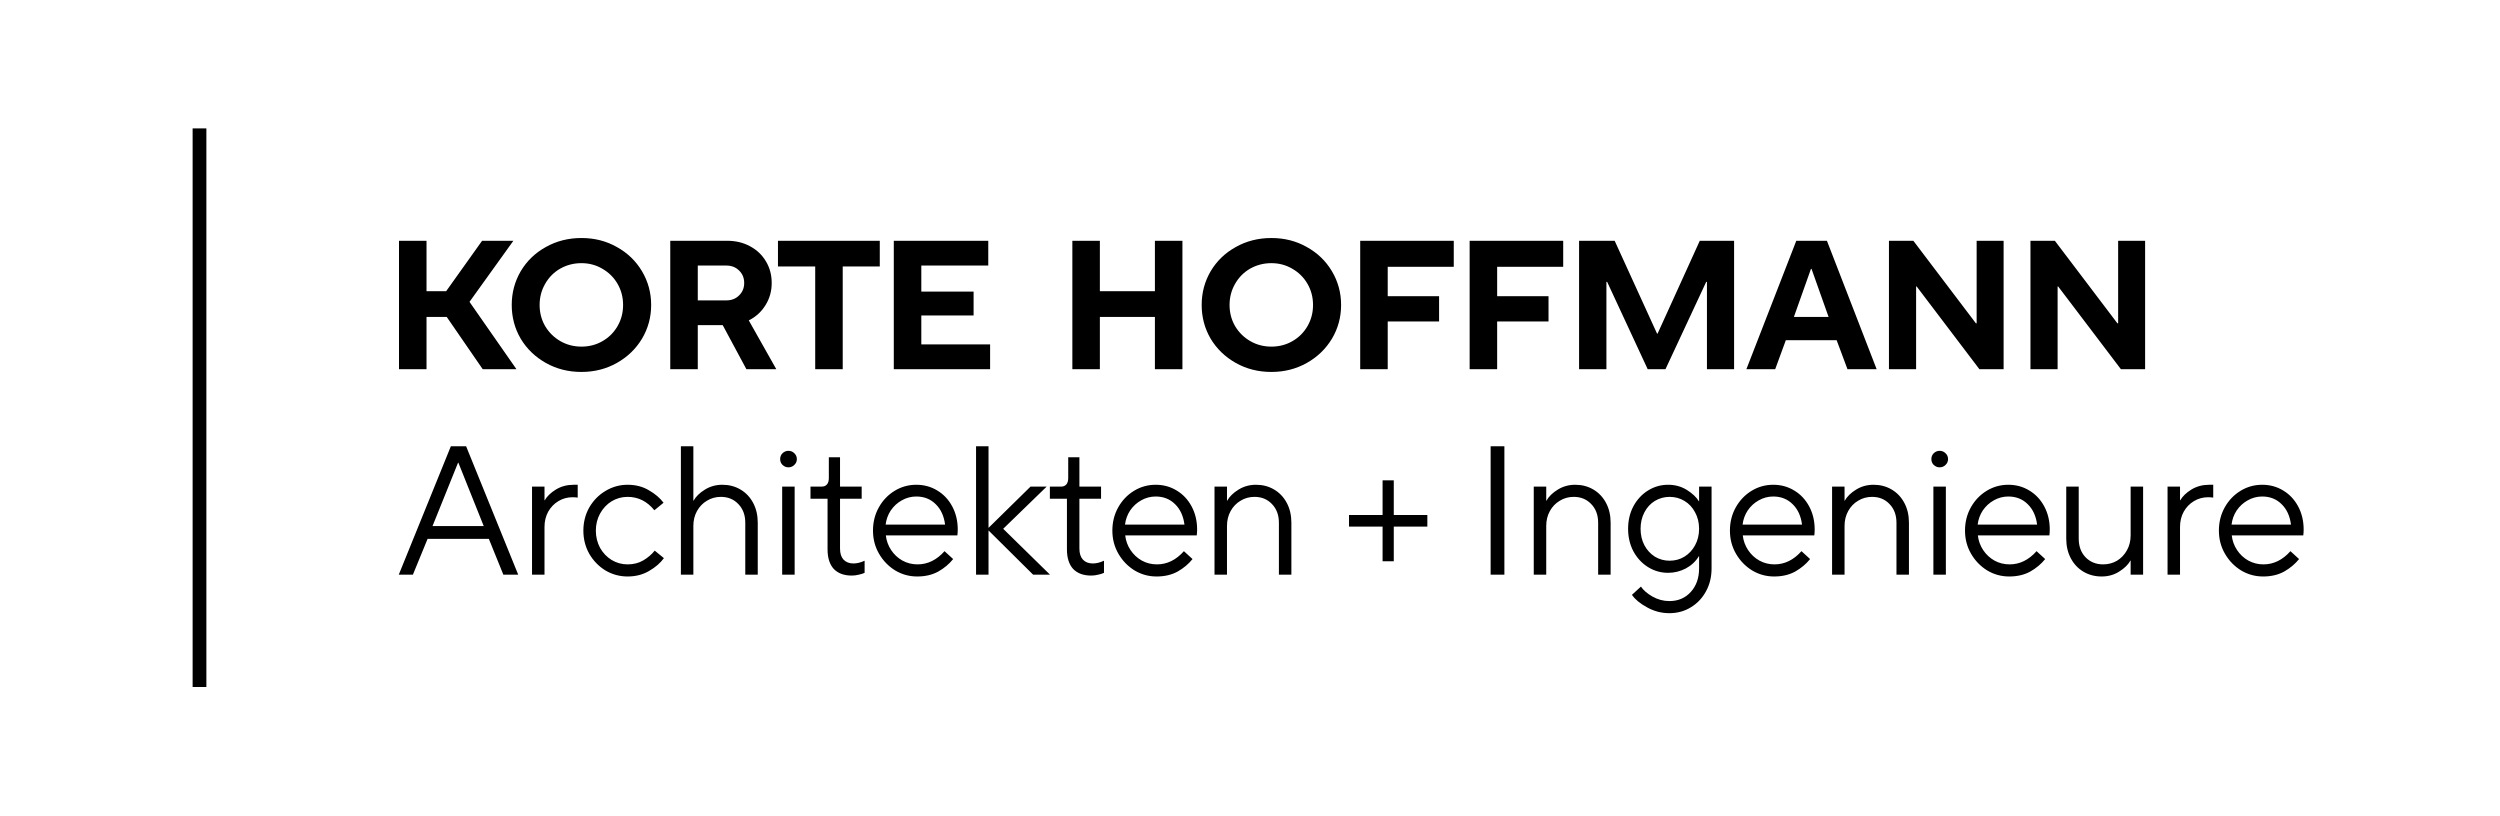
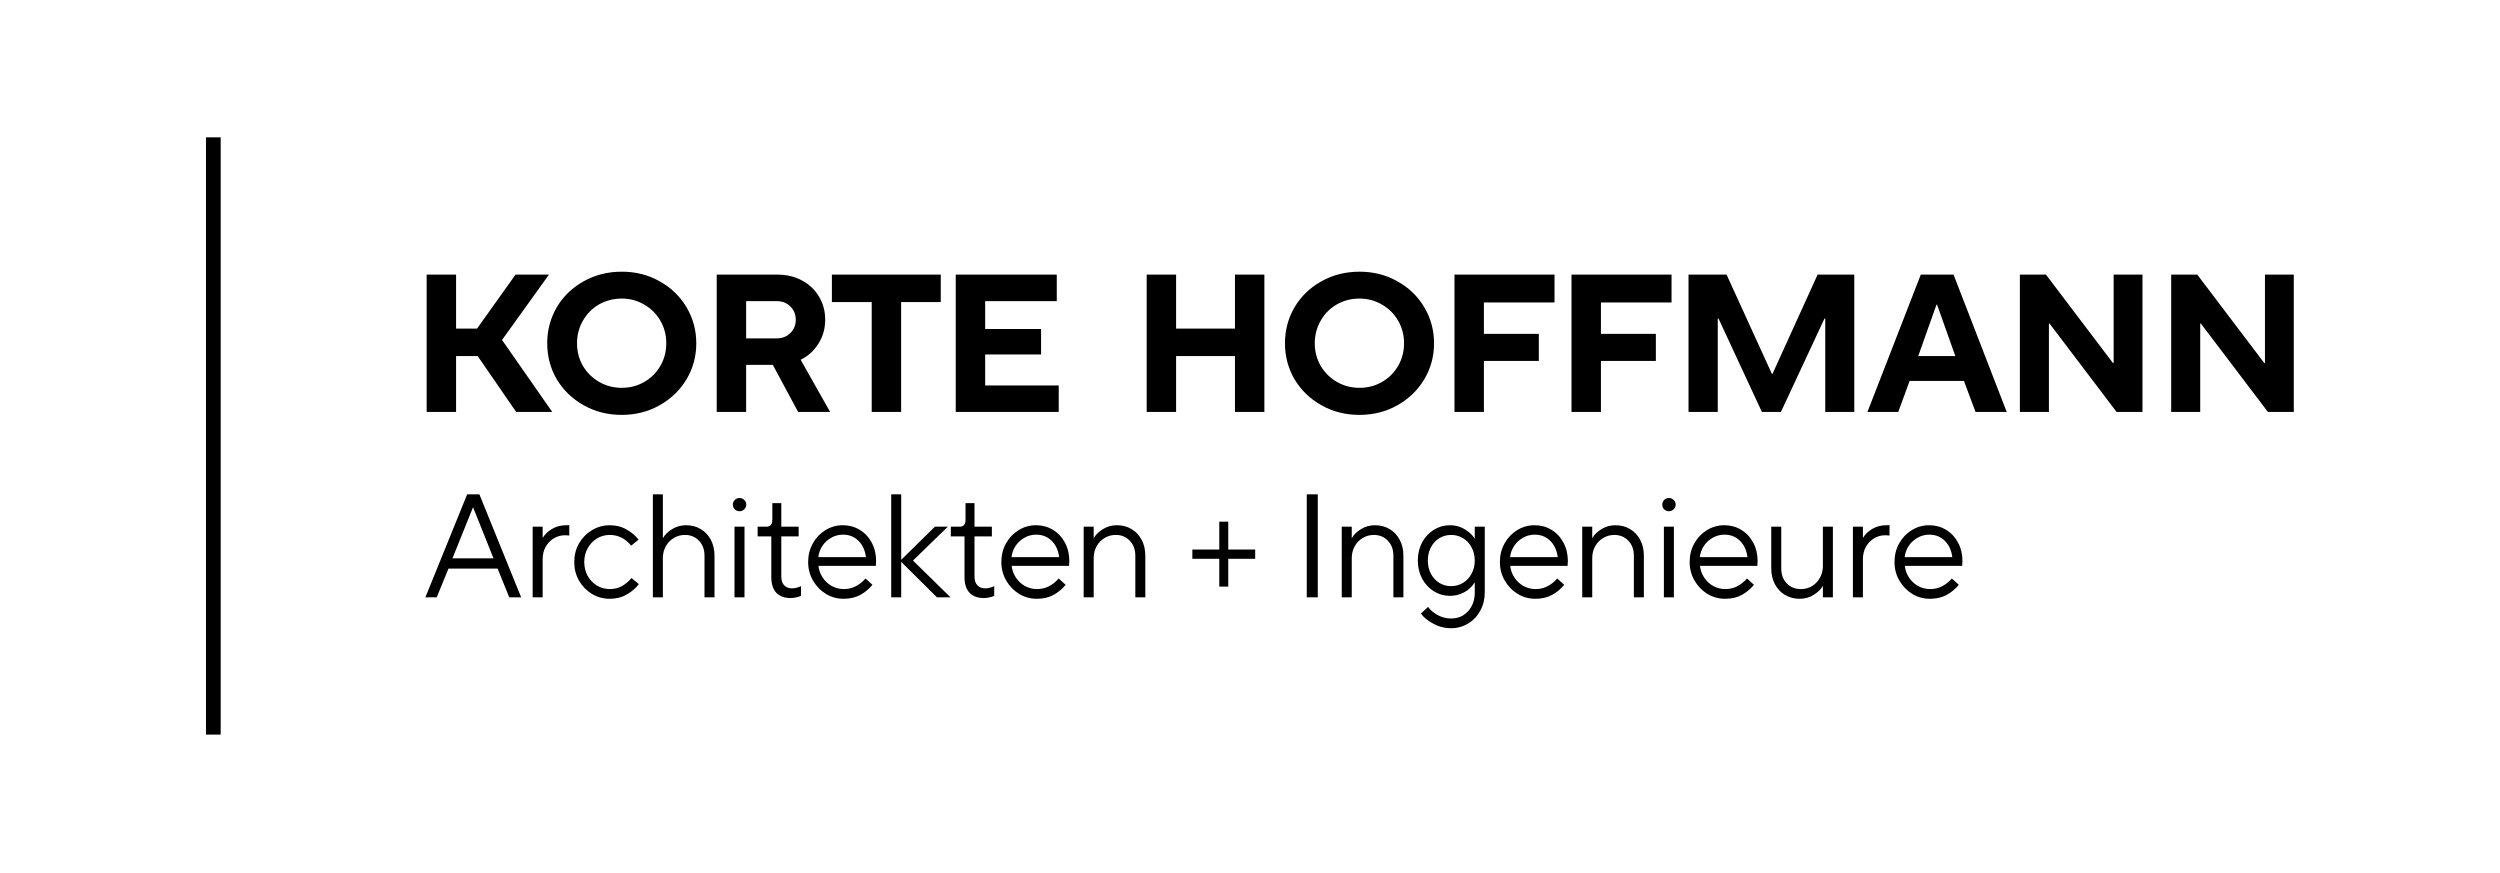
- <svg xmlns="http://www.w3.org/2000/svg" width="4906" height="1601" fill="none" viewBox="0 0 4906 1601">
-   <path fill="#000" d="M378 1348.2h27V252h-27v1096.2Zm459-776.7h38.492l70.559-99h61.389l-86.11 119.88 92.13 132.12h-66.205l-70.65-102.601H837V724.5h-54V472.499h54V571.5Z" />
-   <path fill="#000" d="M1141.03 729.9c-25.68 0-48.96-5.88-69.84-17.64-20.88-11.76-37.32-27.6-49.32-47.52-11.76-20.16-17.64-42.24-17.64-66.24 0-24 5.88-46.08 17.64-66.24 12-20.16 28.44-36 49.32-47.52 20.88-11.76 44.16-17.64 69.84-17.64 25.68 0 48.84 5.88 69.48 17.64 20.88 11.52 37.32 27.36 49.32 47.52 12 20.16 18 42.24 18 66.24 0 24-6 46.08-18 66.24-12 19.92-28.44 35.76-49.32 47.52-20.88 11.76-44.04 17.64-69.48 17.64Zm0-49.68c15.12 0 28.92-3.6 41.4-10.8 12.48-7.2 22.32-17.04 29.52-29.52 7.2-12.48 10.8-26.28 10.8-41.4 0-15.12-3.6-28.92-10.8-41.4-7.2-12.48-17.04-22.32-29.52-29.52-12.48-7.44-26.28-11.16-41.4-11.16-15.12 0-29.04 3.6-41.76 10.8-12.48 7.2-22.32 17.16-29.52 29.88-7.2 12.48-10.8 26.28-10.8 41.4 0 15.12 3.6 28.92 10.8 41.4 7.44 12.48 17.4 22.32 29.88 29.52 12.48 7.2 26.28 10.8 41.4 10.8Zm382.37 44.28h-58.68l-46.44-86.4h-48.96v86.4h-54v-252h111.6c16.8 0 31.8 3.6 45 10.8 13.44 7.2 23.88 17.16 31.32 29.88 7.44 12.48 11.16 26.52 11.16 42.12 0 16.08-4.08 30.6-12.24 43.56-7.92 12.96-18.84 22.92-32.76 29.88l54 95.76Zm-154.08-203.4v68.4h55.8c10.32 0 18.72-3.24 25.2-9.72 6.72-6.48 10.08-14.64 10.08-24.48s-3.36-18-10.08-24.48c-6.48-6.48-14.88-9.72-25.2-9.72h-55.8Zm284.44 203.4h-54V522.9h-73.08v-50.4h199.8v50.4h-72.72v201.6Zm289.22 0h-189v-252h185.4v48.6h-131.4v51.12h102.6v46.8h-102.6v56.88h135v48.6Zm215.41 0h-54v-252h54v99h108v-99h54v252h-54V621.9h-108v102.6Zm336.58 5.4c-25.68 0-48.96-5.88-69.84-17.64-20.88-11.76-37.32-27.6-49.32-47.52-11.76-20.16-17.64-42.24-17.64-66.24 0-24 5.88-46.08 17.64-66.24 12-20.16 28.44-36 49.32-47.52 20.88-11.76 44.16-17.64 69.84-17.64 25.68 0 48.84 5.88 69.48 17.64 20.88 11.52 37.32 27.36 49.32 47.52 12 20.16 18 42.24 18 66.24 0 24-6 46.08-18 66.24-12 19.92-28.44 35.76-49.32 47.52-20.88 11.76-44.04 17.64-69.48 17.64Zm0-49.68c15.12 0 28.92-3.6 41.4-10.8 12.48-7.2 22.32-17.04 29.52-29.52 7.2-12.48 10.8-26.28 10.8-41.4 0-15.12-3.6-28.92-10.8-41.4-7.2-12.48-17.04-22.32-29.52-29.52-12.48-7.44-26.28-11.16-41.4-11.16-15.12 0-29.04 3.6-41.76 10.8-12.48 7.2-22.32 17.16-29.52 29.88-7.2 12.48-10.8 26.28-10.8 41.4 0 15.12 3.6 28.92 10.8 41.4 7.44 12.48 17.4 22.32 29.88 29.52 12.48 7.2 26.28 10.8 41.4 10.8Zm228.29 44.28h-54v-252h183.6v51.12h-129.6v57.6h100.8v49.68h-100.8v93.6Zm214.76 0h-54v-252h183.6v51.12h-129.6v57.6h100.8v49.68h-100.8v93.6Zm214.4 0h-53.64v-252h69.84l83.16 182.16h1.08l82.8-182.16h67.32v252h-53.28V553.14h-1.44l-79.92 171.36h-34.92l-79.56-171.36h-1.44V724.5Zm331.22 0h-56.52l97.92-252h60.12l97.56 252h-57.24l-21.24-56.88h-99.72l-20.88 56.88Zm70.2-196.92-33.48 94.32h68.04l-33.48-94.32h-1.08Zm206.32 196.92h-53.28v-252h47.88l122.76 162h1.44v-162h52.92v252h-47.52l-123.12-162.36h-1.08V724.5Zm277.69 0h-53.28v-252h47.88l122.76 162h1.44v-162h52.92v252h-47.52l-123.12-162.36h-1.08V724.5ZM810.28 1127.7h-27.72l102.24-252h29.88l102.24 252h-29.16l-28.44-70.2H839.08l-28.8 70.2Zm88.56-219.6-50.04 124.2h100.44l-49.68-124.2h-.72Zm145.21 219.6V954.9h24.48v27h.36c4.56-7.92 11.88-15 21.96-21.24 10.32-6.24 21.96-9.36 34.92-9.36h7.92v25.2a71.19 71.19 0 0 0-10.08-.72c-10.08 0-19.32 2.52-27.72 7.56-8.4 5.04-15.12 12-20.16 20.88-4.8 8.88-7.2 18.84-7.2 29.88v93.6h-24.48Zm187.52 3.6c-15.6 0-30.12-3.96-43.56-11.88-13.2-8.16-23.76-19.08-31.68-32.76-7.68-13.68-11.52-28.8-11.52-45.36s3.84-31.68 11.52-45.36c7.92-13.68 18.48-24.48 31.68-32.4 13.44-8.16 27.96-12.24 43.56-12.24 15.84 0 29.76 3.6 41.76 10.8 12.24 6.96 21.84 15.12 28.8 24.48l-18 14.76c-14.16-17.52-31.68-26.28-52.56-26.28-11.28 0-21.72 2.88-31.32 8.64-9.36 5.76-16.92 13.8-22.68 24.12-5.52 10.08-8.28 21.24-8.28 33.48 0 12.24 2.76 23.52 8.28 33.84 5.76 10.08 13.32 18 22.68 23.76 9.6 5.76 20.04 8.64 31.32 8.64 11.76 0 22.08-2.64 30.96-7.92 8.88-5.28 16.32-11.64 22.32-19.08l18 14.76c-6.96 9.6-16.68 18-29.16 25.2-12.24 7.2-26.28 10.8-42.12 10.8Zm104.6-3.6v-252h24.48v106.92h.36c4.56-8.16 11.88-15.36 21.96-21.6 10.32-6.48 21.84-9.72 34.56-9.72 13.2 0 25.08 3.12 35.64 9.36 10.56 6.24 18.84 15 24.84 26.28 6 11.28 9 24.24 9 38.88v101.88h-24.48v-101.88c0-15.12-4.56-27.36-13.68-36.72-8.88-9.36-20.28-14.04-34.2-14.04-10.08 0-19.2 2.52-27.36 7.56-8.16 4.8-14.64 11.52-19.44 20.16-4.8 8.64-7.2 18.36-7.2 29.16v95.76h-24.48Zm223.25 0h-24.48V954.9h24.48v172.8Zm-12.24-210.6c-4.32 0-8.16-1.56-11.52-4.68-3.12-3.12-4.68-6.96-4.68-11.52s1.56-8.4 4.68-11.52c3.36-3.12 7.2-4.68 11.52-4.68 4.56 0 8.4 1.56 11.52 4.68 3.36 3.12 5.04 6.96 5.04 11.52s-1.68 8.4-5.04 11.52c-3.12 3.12-6.96 4.68-11.52 4.68Zm124.33 212.4c-15.12 0-26.88-4.32-35.28-12.96-8.16-8.88-12.24-21.72-12.24-38.52v-99.36h-33.48V954.9h21.96c4.32 0 7.68-1.32 10.08-3.96 2.64-2.88 3.96-7.08 3.96-12.6V897.3h21.96v57.6h42.48v23.76h-42.48v97.92c0 9.36 2.28 16.56 6.84 21.6 4.8 5.04 11.28 7.56 19.44 7.56 6.96 0 14.28-1.8 21.96-5.4v23.76c-2.88 1.44-6.6 2.64-11.16 3.6-4.56 1.2-9.24 1.8-14.04 1.8Zm128.4 1.8c-15.6 0-30-3.96-43.2-11.88-13.2-8.16-23.76-19.08-31.68-32.76-7.92-13.68-11.88-28.8-11.88-45.36 0-16.8 3.84-32.04 11.52-45.72s18-24.48 30.96-32.4c12.96-7.92 27.12-11.88 42.48-11.88 15.12 0 28.8 3.72 41.04 11.16 12.48 7.44 22.32 17.88 29.52 31.32 7.2 13.44 10.8 28.56 10.8 45.36 0 3.84-.24 7.68-.72 11.52h-140.4c1.2 10.56 4.68 20.16 10.44 28.8s13.08 15.48 21.96 20.52c9.12 5.04 19.08 7.56 29.88 7.56 19.92 0 37.56-8.64 52.92-25.92l16.92 15.48c-7.68 9.6-17.4 17.76-29.16 24.48-11.76 6.48-25.56 9.72-41.4 9.72Zm54.72-101.88c-2.16-16.8-8.28-30.12-18.36-39.96-10.08-10.08-22.8-15.12-38.16-15.12-10.08 0-19.56 2.52-28.44 7.56-8.64 4.8-15.84 11.4-21.6 19.8-5.52 8.4-8.88 17.64-10.08 27.72h116.64Zm114.05 8.28 91.8 90h-33.12l-87.48-86.76v86.76h-24.48v-252h24.48v160.2l82.44-81H2054l-85.32 82.8Zm172.59 91.8c-15.12 0-26.88-4.32-35.28-12.96-8.16-8.88-12.24-21.72-12.24-38.52v-99.36h-33.48V954.9h21.96c4.32 0 7.68-1.32 10.08-3.96 2.64-2.88 3.96-7.08 3.96-12.6V897.3h21.96v57.6h42.48v23.76h-42.48v97.92c0 9.36 2.28 16.56 6.84 21.6 4.8 5.04 11.28 7.56 19.44 7.56 6.96 0 14.28-1.8 21.96-5.4v23.76c-2.88 1.44-6.6 2.64-11.16 3.6-4.56 1.2-9.24 1.8-14.04 1.8Zm128.39 1.8c-15.6 0-30-3.96-43.2-11.88-13.2-8.16-23.76-19.08-31.68-32.76-7.92-13.68-11.88-28.8-11.88-45.36 0-16.8 3.84-32.04 11.52-45.72s18-24.48 30.96-32.4c12.96-7.92 27.12-11.88 42.48-11.88 15.12 0 28.8 3.72 41.04 11.16 12.48 7.44 22.32 17.88 29.52 31.32 7.2 13.44 10.8 28.56 10.8 45.36 0 3.84-.24 7.68-.72 11.52h-140.4c1.2 10.56 4.68 20.16 10.44 28.8s13.08 15.48 21.96 20.52c9.12 5.04 19.08 7.56 29.88 7.56 19.92 0 37.56-8.64 52.92-25.92l16.92 15.48c-7.68 9.6-17.4 17.76-29.16 24.48-11.76 6.48-25.56 9.72-41.4 9.72Zm54.72-101.88c-2.16-16.8-8.28-30.12-18.36-39.96-10.08-10.08-22.8-15.12-38.16-15.12-10.08 0-19.56 2.52-28.44 7.56-8.64 4.8-15.84 11.4-21.6 19.8-5.52 8.4-8.88 17.64-10.08 27.72h116.64Zm58.98 98.28V954.9h24.48v27.72h.36c4.56-8.16 11.88-15.36 21.96-21.6 10.32-6.48 21.84-9.72 34.56-9.72 13.2 0 25.08 3.12 35.64 9.36 10.56 6.24 18.84 15 24.84 26.28 6 11.28 9 24.24 9 38.88v101.88h-24.48v-101.88c0-15.12-4.56-27.36-13.68-36.72-8.88-9.36-20.28-14.04-34.2-14.04-10.08 0-19.2 2.52-27.36 7.56-8.16 4.8-14.64 11.52-19.44 20.16-4.8 8.64-7.2 18.36-7.2 29.16v95.76h-24.48Zm351.78-26.28h-21.96v-68.04h-65.88v-22.68h65.88v-68.04h21.96v68.04h65.88v22.68h-65.88v68.04Zm217.07 26.28h-27v-252h27v252Zm57.64 0V954.9h24.48v27.72h.36c4.56-8.16 11.88-15.36 21.96-21.6 10.32-6.48 21.84-9.72 34.56-9.72 13.2 0 25.08 3.12 35.64 9.36 10.56 6.24 18.84 15 24.84 26.28 6 11.28 9 24.24 9 38.88v101.88h-24.48v-101.88c0-15.12-4.56-27.36-13.68-36.72-8.88-9.36-20.28-14.04-34.2-14.04-10.08 0-19.2 2.52-27.36 7.56-8.16 4.8-14.64 11.52-19.44 20.16-4.8 8.64-7.2 18.36-7.2 29.16v95.76h-24.48Zm266.13 75.6c-15.6 0-30.24-3.84-43.92-11.52-13.68-7.44-23.52-15.6-29.52-24.48l17.64-16.2c4.56 6.96 12 13.44 22.32 19.44 10.56 6 21.72 9 33.48 9 17.28 0 31.32-6 42.12-18 10.8-12 16.2-27.36 16.2-46.08v-24.12h-.36c-6 10.08-14.52 18.12-25.56 24.12-11.04 5.76-22.68 8.64-34.92 8.64-14.16 0-27.24-3.72-39.24-11.16-12-7.44-21.6-17.76-28.8-30.96-6.96-13.2-10.44-27.96-10.44-44.28s3.48-31.08 10.44-44.28c7.2-13.2 16.8-23.52 28.8-30.96 12-7.44 25.08-11.16 39.24-11.16 13.68 0 25.92 3.36 36.72 10.08 10.8 6.72 18.72 14.16 23.76 22.32h.36v-28.8h24.48v160.56c0 16.56-3.6 31.44-10.8 44.64-7.2 13.44-17.16 24-29.88 31.68-12.48 7.68-26.52 11.52-42.12 11.52Zm.36-102.96c10.8 0 20.52-2.64 29.16-7.92 8.88-5.52 15.84-12.96 20.88-22.32 5.28-9.6 7.92-20.4 7.92-32.4s-2.64-22.8-7.92-32.4c-5.04-9.6-12-17.04-20.88-22.32-8.64-5.28-18.36-7.92-29.16-7.92-10.32 0-19.92 2.64-28.8 7.92-8.64 5.28-15.48 12.72-20.52 22.32-5.04 9.6-7.56 20.4-7.56 32.4s2.52 22.8 7.56 32.4c5.04 9.36 11.88 16.8 20.52 22.32 8.88 5.28 18.48 7.92 28.8 7.92Zm205.23 30.96c-15.6 0-30-3.96-43.2-11.88-13.2-8.16-23.76-19.08-31.68-32.76-7.92-13.68-11.88-28.8-11.88-45.36 0-16.8 3.84-32.04 11.52-45.72s18-24.48 30.96-32.4c12.96-7.92 27.12-11.88 42.48-11.88 15.12 0 28.8 3.72 41.04 11.16 12.48 7.44 22.32 17.88 29.52 31.32 7.2 13.44 10.8 28.56 10.8 45.36 0 3.84-.24 7.68-.72 11.52h-140.4c1.2 10.56 4.68 20.16 10.44 28.8s13.08 15.48 21.96 20.52c9.12 5.04 19.08 7.56 29.88 7.56 19.92 0 37.56-8.64 52.92-25.92l16.92 15.48c-7.68 9.6-17.4 17.76-29.16 24.48-11.76 6.48-25.56 9.72-41.4 9.72Zm54.72-101.88c-2.16-16.8-8.28-30.12-18.36-39.96-10.08-10.08-22.8-15.12-38.16-15.12-10.08 0-19.56 2.52-28.44 7.56-8.64 4.8-15.84 11.4-21.6 19.8-5.52 8.4-8.88 17.64-10.08 27.72h116.64Zm58.98 98.28V954.9h24.48v27.72h.36c4.56-8.16 11.88-15.36 21.96-21.6 10.32-6.48 21.84-9.72 34.56-9.72 13.2 0 25.08 3.12 35.64 9.36 10.56 6.24 18.84 15 24.84 26.28 6 11.28 9 24.24 9 38.88v101.88h-24.48v-101.88c0-15.12-4.56-27.36-13.68-36.72-8.88-9.36-20.28-14.04-34.2-14.04-10.08 0-19.2 2.52-27.36 7.56-8.16 4.8-14.64 11.52-19.44 20.16-4.8 8.64-7.2 18.36-7.2 29.16v95.76h-24.48Zm223.29 0h-24.48V954.9h24.48v172.8Zm-12.24-210.6c-4.32 0-8.16-1.56-11.52-4.68-3.12-3.12-4.68-6.96-4.68-11.52s1.56-8.4 4.68-11.52c3.36-3.12 7.2-4.68 11.52-4.68 4.56 0 8.4 1.56 11.52 4.68 3.36 3.12 5.04 6.96 5.04 11.52s-1.68 8.4-5.04 11.52c-3.12 3.12-6.96 4.68-11.52 4.68Zm136.57 214.2c-15.6 0-30-3.96-43.2-11.88-13.2-8.16-23.76-19.08-31.68-32.76-7.92-13.68-11.88-28.8-11.88-45.36 0-16.8 3.84-32.04 11.52-45.72s18-24.48 30.96-32.4c12.96-7.92 27.12-11.88 42.48-11.88 15.12 0 28.8 3.72 41.04 11.16 12.48 7.44 22.32 17.88 29.52 31.32 7.2 13.44 10.8 28.56 10.8 45.36 0 3.84-.24 7.68-.72 11.52h-140.4c1.2 10.56 4.68 20.16 10.44 28.8s13.08 15.48 21.96 20.52c9.12 5.04 19.08 7.56 29.88 7.56 19.92 0 37.56-8.64 52.92-25.92l16.92 15.48c-7.68 9.6-17.4 17.76-29.16 24.48-11.76 6.48-25.56 9.72-41.4 9.72Zm54.72-101.88c-2.16-16.8-8.28-30.12-18.36-39.96-10.08-10.08-22.8-15.12-38.16-15.12-10.08 0-19.56 2.52-28.44 7.56-8.64 4.8-15.84 11.4-21.6 19.8-5.52 8.4-8.88 17.64-10.08 27.72h116.64Zm126.66 101.88c-13.2 0-25.08-3.12-35.64-9.36-10.56-6.24-18.84-15-24.84-26.28-6-11.28-9-24.24-9-38.88V954.9h24.48v101.88c0 15.12 4.44 27.36 13.32 36.72 9.12 9.36 20.64 14.04 34.56 14.04 10.08 0 19.2-2.4 27.36-7.2 8.16-5.04 14.64-11.88 19.44-20.52 4.8-8.64 7.2-18.36 7.2-29.16V954.9h24.48v172.8h-24.48v-27.72h-.36c-4.32 7.92-11.64 15.12-21.96 21.6-10.08 6.48-21.6 9.72-34.56 9.72Zm129.33-3.6V954.9h24.48v27h.36c4.56-7.92 11.88-15 21.96-21.24 10.32-6.24 21.96-9.36 34.92-9.36h7.92v25.2a71.19 71.19 0 0 0-10.08-.72c-10.08 0-19.32 2.52-27.72 7.56-8.4 5.04-15.12 12-20.16 20.88-4.8 8.88-7.2 18.84-7.2 29.88v93.6h-24.48Zm187.52 3.6c-15.6 0-30-3.96-43.2-11.88-13.2-8.16-23.76-19.08-31.68-32.76-7.92-13.68-11.88-28.8-11.88-45.36 0-16.8 3.84-32.04 11.52-45.72s18-24.48 30.96-32.4c12.96-7.92 27.12-11.88 42.48-11.88 15.12 0 28.8 3.72 41.04 11.16 12.48 7.44 22.32 17.88 29.52 31.32 7.2 13.44 10.8 28.56 10.8 45.36 0 3.84-.24 7.68-.72 11.52h-140.4c1.2 10.56 4.68 20.16 10.44 28.8s13.08 15.48 21.96 20.52c9.12 5.04 19.08 7.56 29.88 7.56 19.92 0 37.56-8.64 52.92-25.92l16.92 15.48c-7.68 9.6-17.4 17.76-29.16 24.48-11.76 6.48-25.56 9.72-41.4 9.72Zm54.72-101.88c-2.16-16.8-8.28-30.12-18.36-39.96-10.08-10.08-22.8-15.12-38.16-15.12-10.08 0-19.56 2.52-28.44 7.56-8.64 4.8-15.84 11.4-21.6 19.8-5.52 8.4-8.88 17.64-10.08 27.72h116.64Z" />
+ <svg xmlns="http://www.w3.org/2000/svg" width="4588" height="1601" fill="none" viewBox="0 0 4588 1601">
+   <path fill="#000" d="M378 1348.2h27V252h-27v1096.2ZM837 603h38.492l70.559-99h61.389l-86.11 119.88L1013.46 756h-66.205l-70.65-102.601H837V756h-54V504h54v99Z" />
+   <path fill="#000" d="M1141.03 761.4c-25.68 0-48.96-5.88-69.84-17.64-20.88-11.76-37.32-27.6-49.32-47.52-11.76-20.16-17.64-42.24-17.64-66.24 0-24 5.88-46.08 17.64-66.24 12-20.16 28.44-36 49.32-47.52 20.88-11.76 44.16-17.64 69.84-17.64 25.68 0 48.84 5.88 69.48 17.64 20.88 11.52 37.32 27.36 49.32 47.52 12 20.16 18 42.24 18 66.24 0 24-6 46.08-18 66.24-12 19.92-28.44 35.76-49.32 47.52-20.88 11.76-44.04 17.64-69.48 17.64Zm0-49.68c15.12 0 28.92-3.6 41.4-10.8 12.48-7.2 22.32-17.04 29.52-29.52 7.2-12.48 10.8-26.28 10.8-41.4 0-15.12-3.6-28.92-10.8-41.4-7.2-12.48-17.04-22.32-29.52-29.52-12.48-7.44-26.28-11.16-41.4-11.16-15.12 0-29.04 3.6-41.76 10.8-12.48 7.2-22.32 17.16-29.52 29.88-7.2 12.48-10.8 26.28-10.8 41.4 0 15.12 3.6 28.92 10.8 41.4 7.44 12.48 17.4 22.32 29.88 29.52 12.48 7.2 26.28 10.8 41.4 10.8ZM1523.4 756h-58.68l-46.44-86.4h-48.96V756h-54V504h111.6c16.8 0 31.8 3.6 45 10.8 13.44 7.2 23.88 17.16 31.32 29.88 7.44 12.48 11.16 26.52 11.16 42.12 0 16.08-4.08 30.6-12.24 43.56-7.92 12.96-18.84 22.92-32.76 29.88l54 95.76Zm-154.08-203.4V621h55.8c10.32 0 18.72-3.24 25.2-9.72 6.72-6.48 10.08-14.64 10.08-24.48s-3.36-18-10.08-24.48c-6.48-6.48-14.88-9.72-25.2-9.72h-55.8ZM1653.76 756h-54V554.4h-73.08V504h199.8v50.4h-72.72V756Zm289.22 0h-189V504h185.4v48.6h-131.4v51.12h102.6v46.8h-102.6v56.88h135V756Zm215.41 0h-54V504h54v99h108v-99h54v252h-54V653.4h-108V756Zm336.58 5.4c-25.68 0-48.96-5.88-69.84-17.64-20.88-11.76-37.32-27.6-49.32-47.52-11.76-20.16-17.64-42.24-17.64-66.24 0-24 5.88-46.08 17.64-66.24 12-20.16 28.44-36 49.32-47.52 20.88-11.76 44.16-17.64 69.84-17.64 25.68 0 48.84 5.88 69.48 17.64 20.88 11.52 37.32 27.36 49.32 47.52 12 20.16 18 42.24 18 66.24 0 24-6 46.08-18 66.24-12 19.92-28.44 35.76-49.32 47.52-20.88 11.76-44.04 17.64-69.48 17.64Zm0-49.68c15.12 0 28.92-3.6 41.4-10.8 12.48-7.2 22.32-17.04 29.52-29.52 7.2-12.48 10.8-26.28 10.8-41.4 0-15.12-3.6-28.92-10.8-41.4-7.2-12.48-17.04-22.32-29.52-29.52-12.48-7.44-26.28-11.16-41.4-11.16-15.12 0-29.04 3.6-41.76 10.8-12.48 7.2-22.32 17.16-29.52 29.88-7.2 12.48-10.8 26.28-10.8 41.4 0 15.12 3.6 28.92 10.8 41.4 7.44 12.48 17.4 22.32 29.88 29.52 12.48 7.2 26.28 10.8 41.4 10.8ZM2723.26 756h-54V504h183.6v51.12h-129.6v57.6h100.8v49.68h-100.8V756Zm214.76 0h-54V504h183.6v51.12h-129.6v57.6h100.8v49.68h-100.8V756Zm214.4 0h-53.64V504h69.84l83.16 182.16h1.08l82.8-182.16h67.32v252h-53.28V584.64h-1.44L3268.34 756h-34.92l-79.56-171.36h-1.44V756Zm331.22 0h-56.52l97.92-252h60.12l97.56 252h-57.24l-21.24-56.88h-99.72L3483.64 756Zm70.2-196.92-33.48 94.32h68.04l-33.48-94.32h-1.08ZM3760.16 756h-53.28V504h47.88l122.76 162h1.44V504h52.92v252h-47.52l-123.12-162.36h-1.08V756Zm277.69 0h-53.28V504h47.88l122.76 162h1.44V504h52.92v252h-47.52l-123.12-162.36h-1.08V756ZM801.46 1096.2h-20.79l76.68-189h22.41l76.68 189h-21.87l-21.33-52.65h-90.18l-21.6 52.65Zm66.42-164.7-37.53 93.15h75.33l-37.26-93.15h-.54Zm109.657 164.7V966.6h18.36v20.25h.27c3.42-5.94 8.913-11.25 16.473-15.93 7.74-4.68 16.47-7.02 26.19-7.02h5.94v18.9c-2.52-.36-5.04-.54-7.56-.54-7.56 0-14.49 1.89-20.79 5.67-6.3 3.78-11.34 9-15.12 15.66-3.603 6.66-5.403 14.13-5.403 22.41v70.2h-18.36Zm141.393 2.7c-11.7 0-22.59-2.97-32.67-8.91-9.9-6.12-17.82-14.31-23.76-24.57-5.76-10.26-8.64-21.6-8.64-34.02 0-12.42 2.88-23.76 8.64-34.02 5.94-10.26 13.86-18.36 23.76-24.3 10.08-6.12 20.97-9.18 32.67-9.18 11.88 0 22.32 2.7 31.32 8.1 9.18 5.22 16.38 11.34 21.6 18.36l-13.5 11.07c-10.62-13.14-23.76-19.71-39.42-19.71-8.46 0-16.29 2.16-23.49 6.48-7.02 4.32-12.69 10.35-17.01 18.09-4.14 7.56-6.21 15.93-6.21 25.11s2.07 17.64 6.21 25.38c4.32 7.56 9.99 13.5 17.01 17.82 7.2 4.32 15.03 6.48 23.49 6.48 8.82 0 16.56-1.98 23.22-5.94 6.66-3.96 12.24-8.73 16.74-14.31l13.5 11.07c-5.22 7.2-12.51 13.5-21.87 18.9-9.18 5.4-19.71 8.1-31.59 8.1Zm79.2-2.7v-189h18.36v80.19h.27c3.42-6.12 8.91-11.52 16.47-16.2 7.74-4.86 16.38-7.29 25.92-7.29 9.9 0 18.81 2.34 26.73 7.02 7.92 4.68 14.13 11.25 18.63 19.71 4.5 8.46 6.75 18.18 6.75 29.16v76.41h-18.36v-76.41c0-11.34-3.42-20.52-10.26-27.54-6.66-7.02-15.21-10.53-25.65-10.53-7.56 0-14.4 1.89-20.52 5.67-6.12 3.6-10.98 8.64-14.58 15.12-3.6 6.48-5.4 13.77-5.4 21.87v71.82h-18.36Zm168.19 0h-18.36V966.6h18.36v129.6Zm-9.18-157.95c-3.24 0-6.12-1.17-8.64-3.51-2.34-2.34-3.51-5.22-3.51-8.64 0-3.42 1.17-6.3 3.51-8.64 2.52-2.34 5.4-3.51 8.64-3.51 3.42 0 6.3 1.17 8.64 3.51 2.52 2.34 3.78 5.22 3.78 8.64 0 3.42-1.26 6.3-3.78 8.64-2.34 2.34-5.22 3.51-8.64 3.51Zm93.99 159.3c-11.34 0-20.16-3.24-26.46-9.72-6.12-6.66-9.18-16.29-9.18-28.89v-74.52h-25.11V966.6h16.47c3.24 0 5.76-.99 7.56-2.97 1.98-2.16 2.97-5.31 2.97-9.45V923.4h16.47v43.2h31.86v17.82h-31.86v73.44c0 7.02 1.71 12.42 5.13 16.2 3.6 3.78 8.46 5.67 14.58 5.67 5.22 0 10.71-1.35 16.47-4.05v17.82c-2.16 1.08-4.95 1.98-8.37 2.7-3.42.9-6.93 1.35-10.53 1.35Zm97.05 1.35c-11.7 0-22.5-2.97-32.4-8.91-9.9-6.12-17.82-14.31-23.76-24.57-5.94-10.26-8.91-21.6-8.91-34.02 0-12.6 2.88-24.03 8.64-34.29 5.76-10.26 13.5-18.36 23.22-24.3 9.72-5.94 20.34-8.91 31.86-8.91 11.34 0 21.6 2.79 30.78 8.37 9.36 5.58 16.74 13.41 22.14 23.49 5.4 10.08 8.1 21.42 8.1 34.02 0 2.88-.18 5.76-.54 8.64h-105.3c.9 7.92 3.51 15.12 7.83 21.6 4.32 6.48 9.81 11.61 16.47 15.39 6.84 3.78 14.31 5.67 22.41 5.67 14.94 0 28.17-6.48 39.69-19.44l12.69 11.61c-5.76 7.2-13.05 13.32-21.87 18.36-8.82 4.86-19.17 7.29-31.05 7.29Zm41.04-76.41c-1.62-12.6-6.21-22.59-13.77-29.97-7.56-7.56-17.1-11.34-28.62-11.34-7.56 0-14.67 1.89-21.33 5.67-6.48 3.6-11.88 8.55-16.2 14.85-4.14 6.3-6.66 13.23-7.56 20.79h87.48Zm86.29 6.21 68.85 67.5h-24.84l-65.61-65.07v65.07h-18.36v-189h18.36v120.15l61.83-60.75h23.76l-63.99 62.1Zm130.19 68.85c-11.34 0-20.16-3.24-26.46-9.72-6.12-6.66-9.18-16.29-9.18-28.89v-74.52h-25.11V966.6h16.47c3.24 0 5.76-.99 7.56-2.97 1.98-2.16 2.97-5.31 2.97-9.45V923.4h16.47v43.2h31.86v17.82h-31.86v73.44c0 7.02 1.71 12.42 5.13 16.2 3.6 3.78 8.46 5.67 14.58 5.67 5.22 0 10.71-1.35 16.47-4.05v17.82c-2.16 1.08-4.95 1.98-8.37 2.7-3.42.9-6.93 1.35-10.53 1.35Zm97.05 1.35c-11.7 0-22.5-2.97-32.4-8.91-9.9-6.12-17.82-14.31-23.76-24.57-5.94-10.26-8.91-21.6-8.91-34.02 0-12.6 2.88-24.03 8.64-34.29 5.76-10.26 13.5-18.36 23.22-24.3 9.72-5.94 20.34-8.91 31.86-8.91 11.34 0 21.6 2.79 30.78 8.37 9.36 5.58 16.74 13.41 22.14 23.49 5.4 10.08 8.1 21.42 8.1 34.02 0 2.88-.18 5.76-.54 8.64h-105.3c.9 7.92 3.51 15.12 7.83 21.6 4.32 6.48 9.81 11.61 16.47 15.39 6.84 3.78 14.31 5.67 22.41 5.67 14.94 0 28.17-6.48 39.69-19.44l12.69 11.61c-5.76 7.2-13.05 13.32-21.87 18.36-8.82 4.86-19.17 7.29-31.05 7.29Zm41.04-76.41c-1.62-12.6-6.21-22.59-13.77-29.97-7.56-7.56-17.1-11.34-28.62-11.34-7.56 0-14.67 1.89-21.33 5.67-6.48 3.6-11.88 8.55-16.2 14.85-4.14 6.3-6.66 13.23-7.56 20.79h87.48Zm44.98 73.71V966.6h18.36v20.79h.27c3.42-6.12 8.91-11.52 16.47-16.2 7.74-4.86 16.38-7.29 25.92-7.29 9.9 0 18.81 2.34 26.73 7.02 7.92 4.68 14.13 11.25 18.63 19.71 4.5 8.46 6.75 18.18 6.75 29.16v76.41h-18.36v-76.41c0-11.34-3.42-20.52-10.26-27.54-6.66-7.02-15.21-10.53-25.65-10.53-7.56 0-14.4 1.89-20.52 5.67-6.12 3.6-10.98 8.64-14.58 15.12-3.6 6.48-5.4 13.77-5.4 21.87v71.82h-18.36Zm265.33-19.71h-16.47v-51.03h-49.41v-17.01h49.41v-51.03h16.47v51.03h49.41v17.01h-49.41v51.03Zm164.31 19.71h-20.25v-189h20.25v189Zm43.97 0V966.6h18.36v20.79h.27c3.42-6.12 8.91-11.52 16.47-16.2 7.74-4.86 16.38-7.29 25.92-7.29 9.9 0 18.81 2.34 26.73 7.02 7.92 4.68 14.13 11.25 18.63 19.71 4.5 8.46 6.75 18.18 6.75 29.16v76.41h-18.36v-76.41c0-11.34-3.42-20.52-10.26-27.54-6.66-7.02-15.21-10.53-25.65-10.53-7.56 0-14.4 1.89-20.52 5.67-6.12 3.6-10.98 8.64-14.58 15.12-3.6 6.48-5.4 13.77-5.4 21.87v71.82h-18.36Zm200.36 56.7c-11.7 0-22.68-2.88-32.94-8.64-10.26-5.58-17.64-11.7-22.14-18.36l13.23-12.15c3.42 5.22 9 10.08 16.74 14.58 7.92 4.5 16.29 6.75 25.11 6.75 12.96 0 23.49-4.5 31.59-13.5 8.1-9 12.15-20.52 12.15-34.56v-18.09h-.27c-4.5 7.56-10.89 13.59-19.17 18.09-8.28 4.32-17.01 6.48-26.19 6.48-10.62 0-20.43-2.79-29.43-8.37-9-5.58-16.2-13.32-21.6-23.22-5.22-9.9-7.83-20.97-7.83-33.21 0-12.24 2.61-23.31 7.83-33.21 5.4-9.9 12.6-17.64 21.6-23.22 9-5.58 18.81-8.37 29.43-8.37 10.26 0 19.44 2.52 27.54 7.56 8.1 5.04 14.04 10.62 17.82 16.74h.27v-21.6h18.36v120.42c0 12.42-2.7 23.58-8.1 33.48-5.4 10.08-12.87 18-22.41 23.76-9.36 5.76-19.89 8.64-31.59 8.64Zm.27-77.22c8.1 0 15.39-1.98 21.87-5.94 6.66-4.14 11.88-9.72 15.66-16.74 3.96-7.2 5.94-15.3 5.94-24.3s-1.98-17.1-5.94-24.3c-3.78-7.2-9-12.78-15.66-16.74-6.48-3.96-13.77-5.94-21.87-5.94-7.74 0-14.94 1.98-21.6 5.94-6.48 3.96-11.61 9.54-15.39 16.74-3.78 7.2-5.67 15.3-5.67 24.3s1.89 17.1 5.67 24.3c3.78 7.02 8.91 12.6 15.39 16.74 6.66 3.96 13.86 5.94 21.6 5.94Zm154.67 23.22c-11.7 0-22.5-2.97-32.4-8.91-9.9-6.12-17.82-14.31-23.76-24.57-5.94-10.26-8.91-21.6-8.91-34.02 0-12.6 2.88-24.03 8.64-34.29 5.76-10.26 13.5-18.36 23.22-24.3 9.72-5.94 20.34-8.91 31.86-8.91 11.34 0 21.6 2.79 30.78 8.37 9.36 5.58 16.74 13.41 22.14 23.49 5.4 10.08 8.1 21.42 8.1 34.02 0 2.88-.18 5.76-.54 8.64h-105.3c.9 7.92 3.51 15.12 7.83 21.6 4.32 6.48 9.81 11.61 16.47 15.39 6.84 3.78 14.31 5.67 22.41 5.67 14.94 0 28.17-6.48 39.69-19.44l12.69 11.61c-5.76 7.2-13.05 13.32-21.87 18.36-8.82 4.86-19.17 7.29-31.05 7.29Zm41.04-76.41c-1.62-12.6-6.21-22.59-13.77-29.97-7.56-7.56-17.1-11.34-28.62-11.34-7.56 0-14.67 1.89-21.33 5.67-6.48 3.6-11.88 8.55-16.2 14.85-4.14 6.3-6.66 13.23-7.56 20.79h87.48Zm44.98 73.71V966.6h18.36v20.79h.27c3.42-6.12 8.91-11.52 16.47-16.2 7.74-4.86 16.38-7.29 25.92-7.29 9.9 0 18.81 2.34 26.73 7.02 7.92 4.68 14.13 11.25 18.63 19.71 4.5 8.46 6.75 18.18 6.75 29.16v76.41h-18.36v-76.41c0-11.34-3.42-20.52-10.26-27.54-6.66-7.02-15.21-10.53-25.65-10.53-7.56 0-14.4 1.89-20.52 5.67-6.12 3.6-10.98 8.64-14.58 15.12-3.6 6.48-5.4 13.77-5.4 21.87v71.82h-18.36Zm168.22 0h-18.36V966.6h18.36v129.6Zm-9.18-157.95c-3.24 0-6.12-1.17-8.64-3.51-2.34-2.34-3.51-5.22-3.51-8.64 0-3.42 1.17-6.3 3.51-8.64 2.52-2.34 5.4-3.51 8.64-3.51 3.42 0 6.3 1.17 8.64 3.51 2.52 2.34 3.78 5.22 3.78 8.64 0 3.42-1.26 6.3-3.78 8.64-2.34 2.34-5.22 3.51-8.64 3.51Zm103.18 160.65c-11.7 0-22.5-2.97-32.4-8.91-9.9-6.12-17.82-14.31-23.76-24.57-5.94-10.26-8.91-21.6-8.91-34.02 0-12.6 2.88-24.03 8.64-34.29 5.76-10.26 13.5-18.36 23.22-24.3 9.72-5.94 20.34-8.91 31.86-8.91 11.34 0 21.6 2.79 30.78 8.37 9.36 5.58 16.74 13.41 22.14 23.49 5.4 10.08 8.1 21.42 8.1 34.02 0 2.88-.18 5.76-.54 8.64h-105.3c.9 7.92 3.51 15.12 7.83 21.6 4.32 6.48 9.81 11.61 16.47 15.39 6.84 3.78 14.31 5.67 22.41 5.67 14.94 0 28.17-6.48 39.69-19.44l12.69 11.61c-5.76 7.2-13.05 13.32-21.87 18.36-8.82 4.86-19.17 7.29-31.05 7.29Zm41.04-76.41c-1.62-12.6-6.21-22.59-13.77-29.97-7.56-7.56-17.1-11.34-28.62-11.34-7.56 0-14.67 1.89-21.33 5.67-6.48 3.6-11.88 8.55-16.2 14.85-4.14 6.3-6.66 13.23-7.56 20.79h87.48Zm95.74 76.41c-9.9 0-18.81-2.34-26.73-7.02-7.92-4.68-14.13-11.25-18.63-19.71-4.5-8.46-6.75-18.18-6.75-29.16V966.6h18.36v76.41c0 11.34 3.33 20.52 9.99 27.54 6.84 7.02 15.48 10.53 25.92 10.53 7.56 0 14.4-1.8 20.52-5.4 6.12-3.78 10.98-8.91 14.58-15.39 3.6-6.48 5.4-13.77 5.4-21.87V966.6h18.36v129.6h-18.36v-20.79h-.27c-3.24 5.94-8.73 11.34-16.47 16.2-7.56 4.86-16.2 7.29-25.92 7.29Zm97.75-2.7V966.6h18.36v20.25h.27c3.42-5.94 8.91-11.25 16.47-15.93 7.74-4.68 16.47-7.02 26.19-7.02h5.94v18.9c-2.52-.36-5.04-.54-7.56-.54-7.56 0-14.49 1.89-20.79 5.67-6.3 3.78-11.34 9-15.12 15.66-3.6 6.66-5.4 14.13-5.4 22.41v70.2h-18.36Zm141.39 2.7c-11.7 0-22.5-2.97-32.4-8.91-9.9-6.12-17.82-14.31-23.76-24.57-5.94-10.26-8.91-21.6-8.91-34.02 0-12.6 2.88-24.03 8.64-34.29 5.76-10.26 13.5-18.36 23.22-24.3 9.72-5.94 20.34-8.91 31.86-8.91 11.34 0 21.6 2.79 30.78 8.37 9.36 5.58 16.74 13.41 22.14 23.49 5.4 10.08 8.1 21.42 8.1 34.02 0 2.88-.18 5.76-.54 8.64h-105.3c.9 7.92 3.51 15.12 7.83 21.6 4.32 6.48 9.81 11.61 16.47 15.39 6.84 3.78 14.31 5.67 22.41 5.67 14.94 0 28.17-6.48 39.69-19.44l12.69 11.61c-5.76 7.2-13.05 13.32-21.87 18.36-8.82 4.86-19.17 7.29-31.05 7.29Zm41.04-76.41c-1.62-12.6-6.21-22.59-13.77-29.97-7.56-7.56-17.1-11.34-28.62-11.34-7.56 0-14.67 1.89-21.33 5.67-6.48 3.6-11.88 8.55-16.2 14.85-4.14 6.3-6.66 13.23-7.56 20.79h87.48Z" />
</svg>
